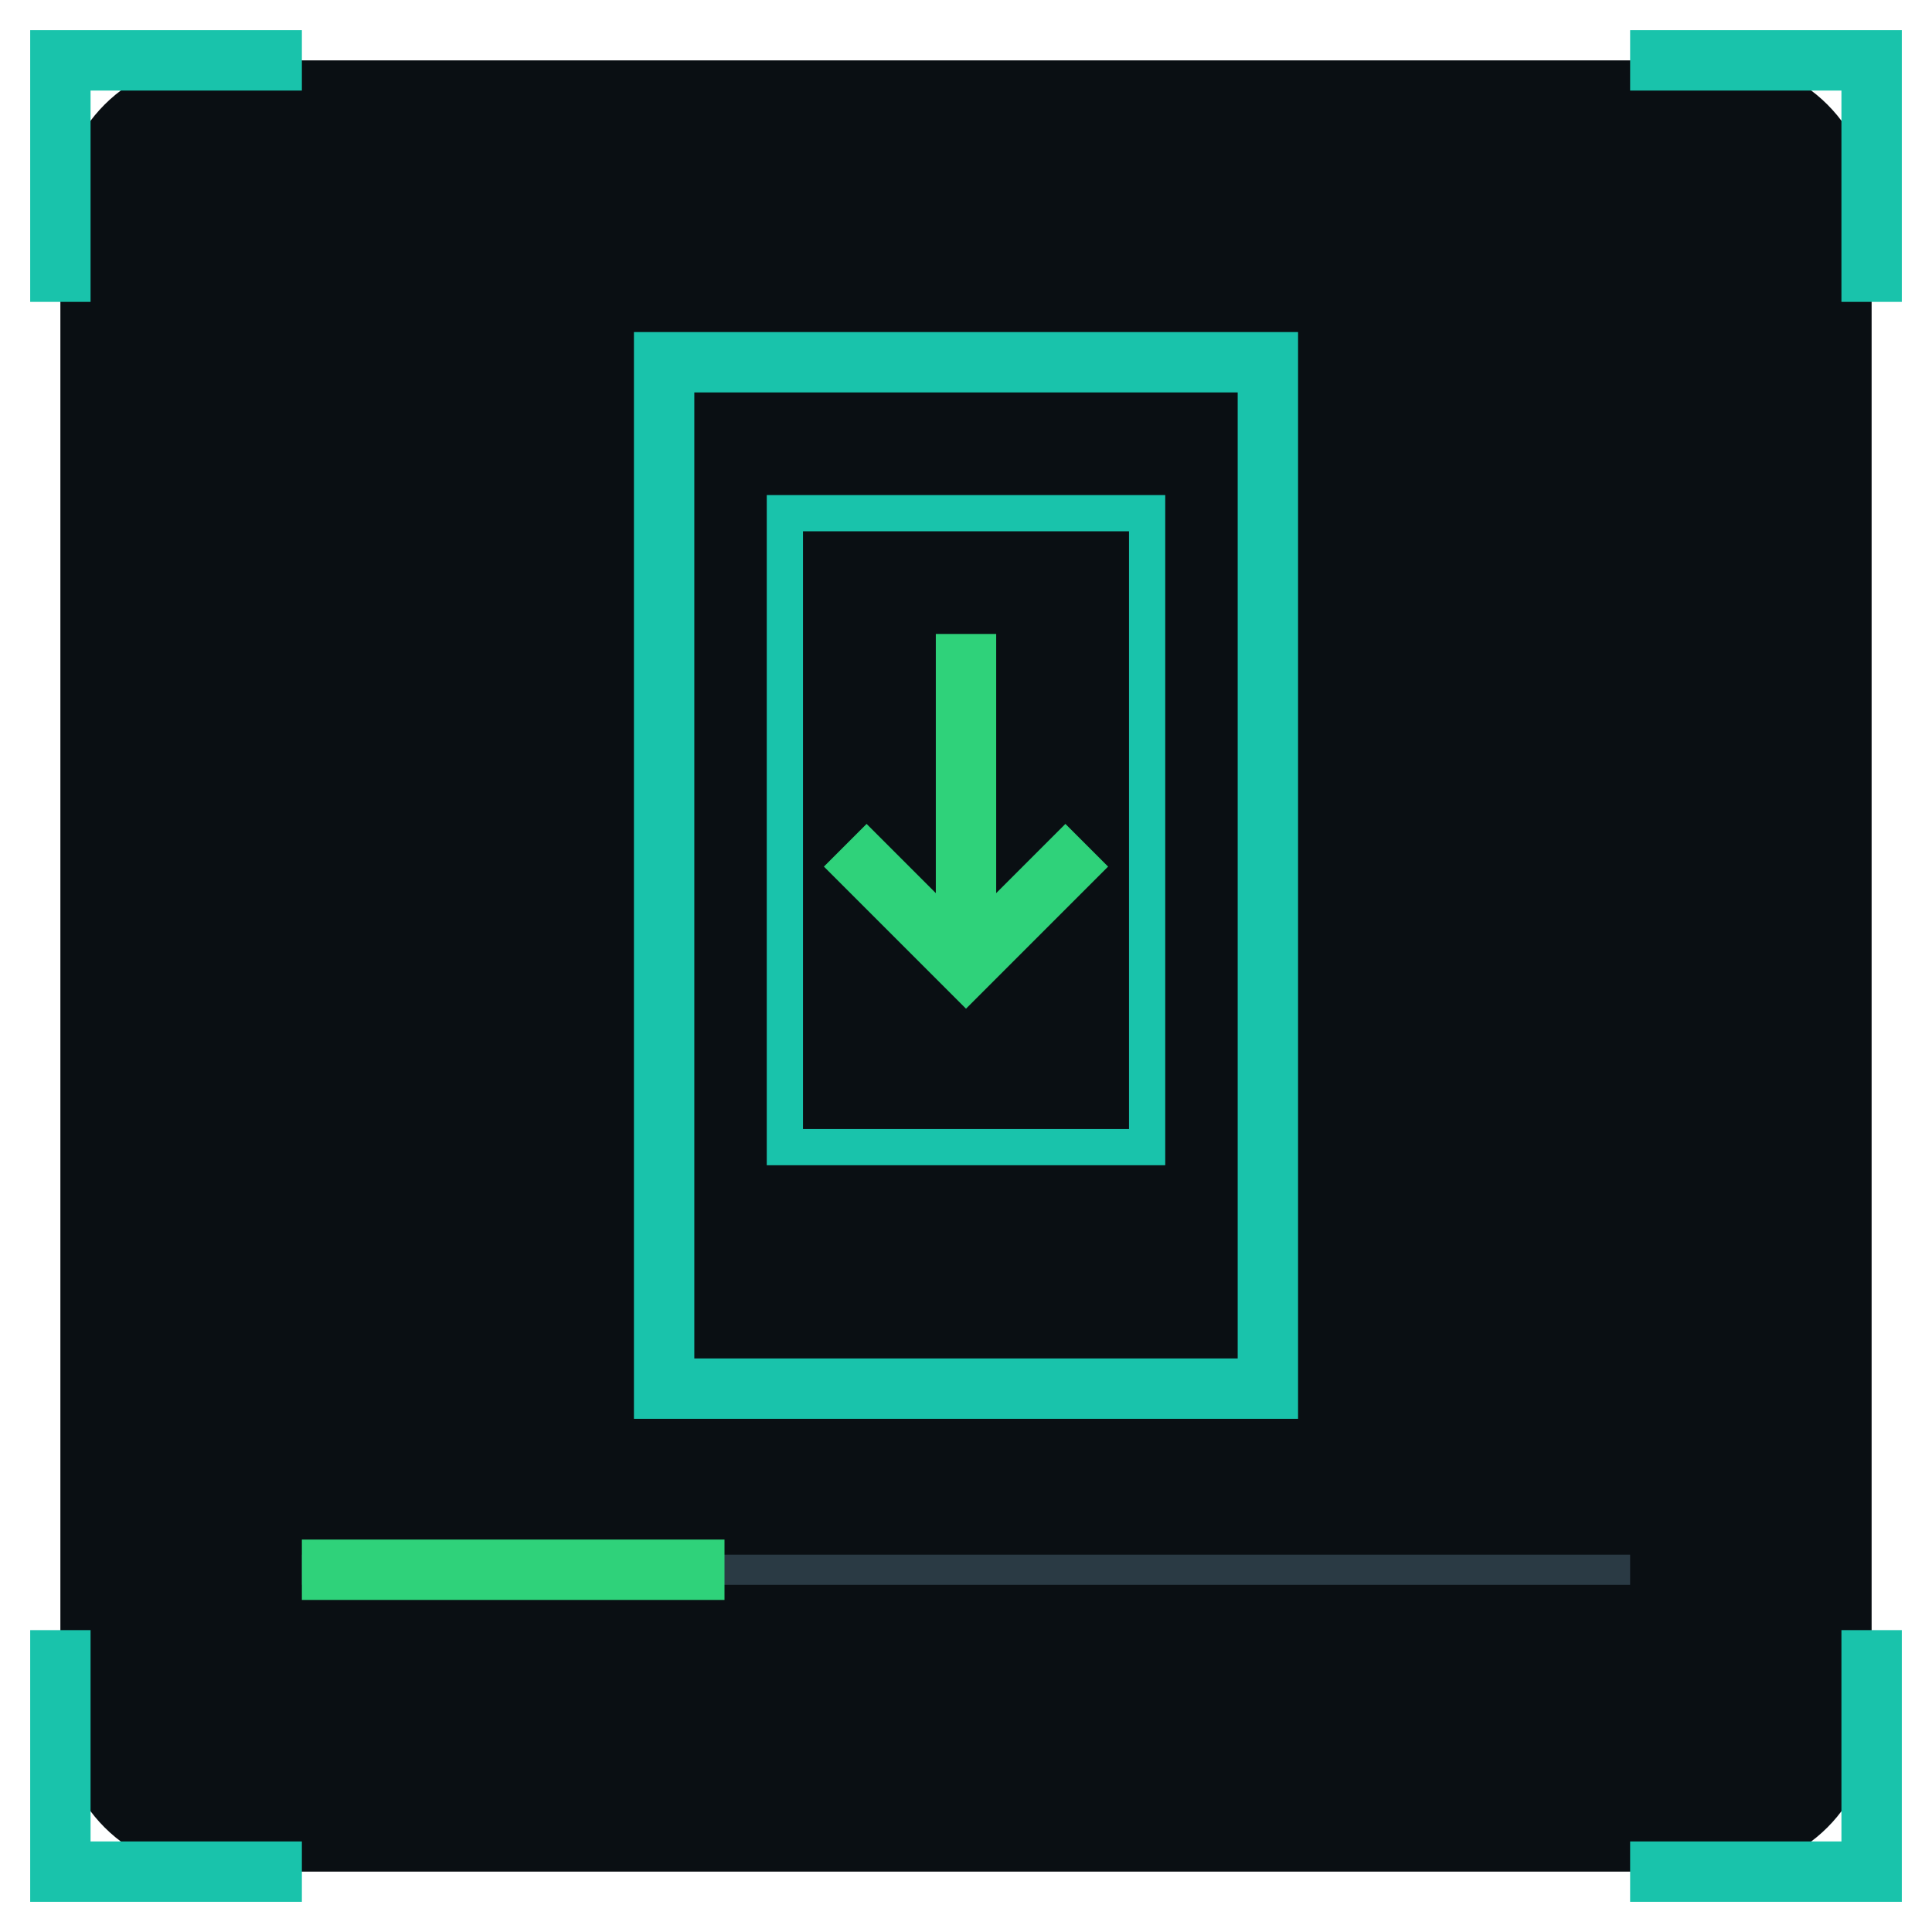
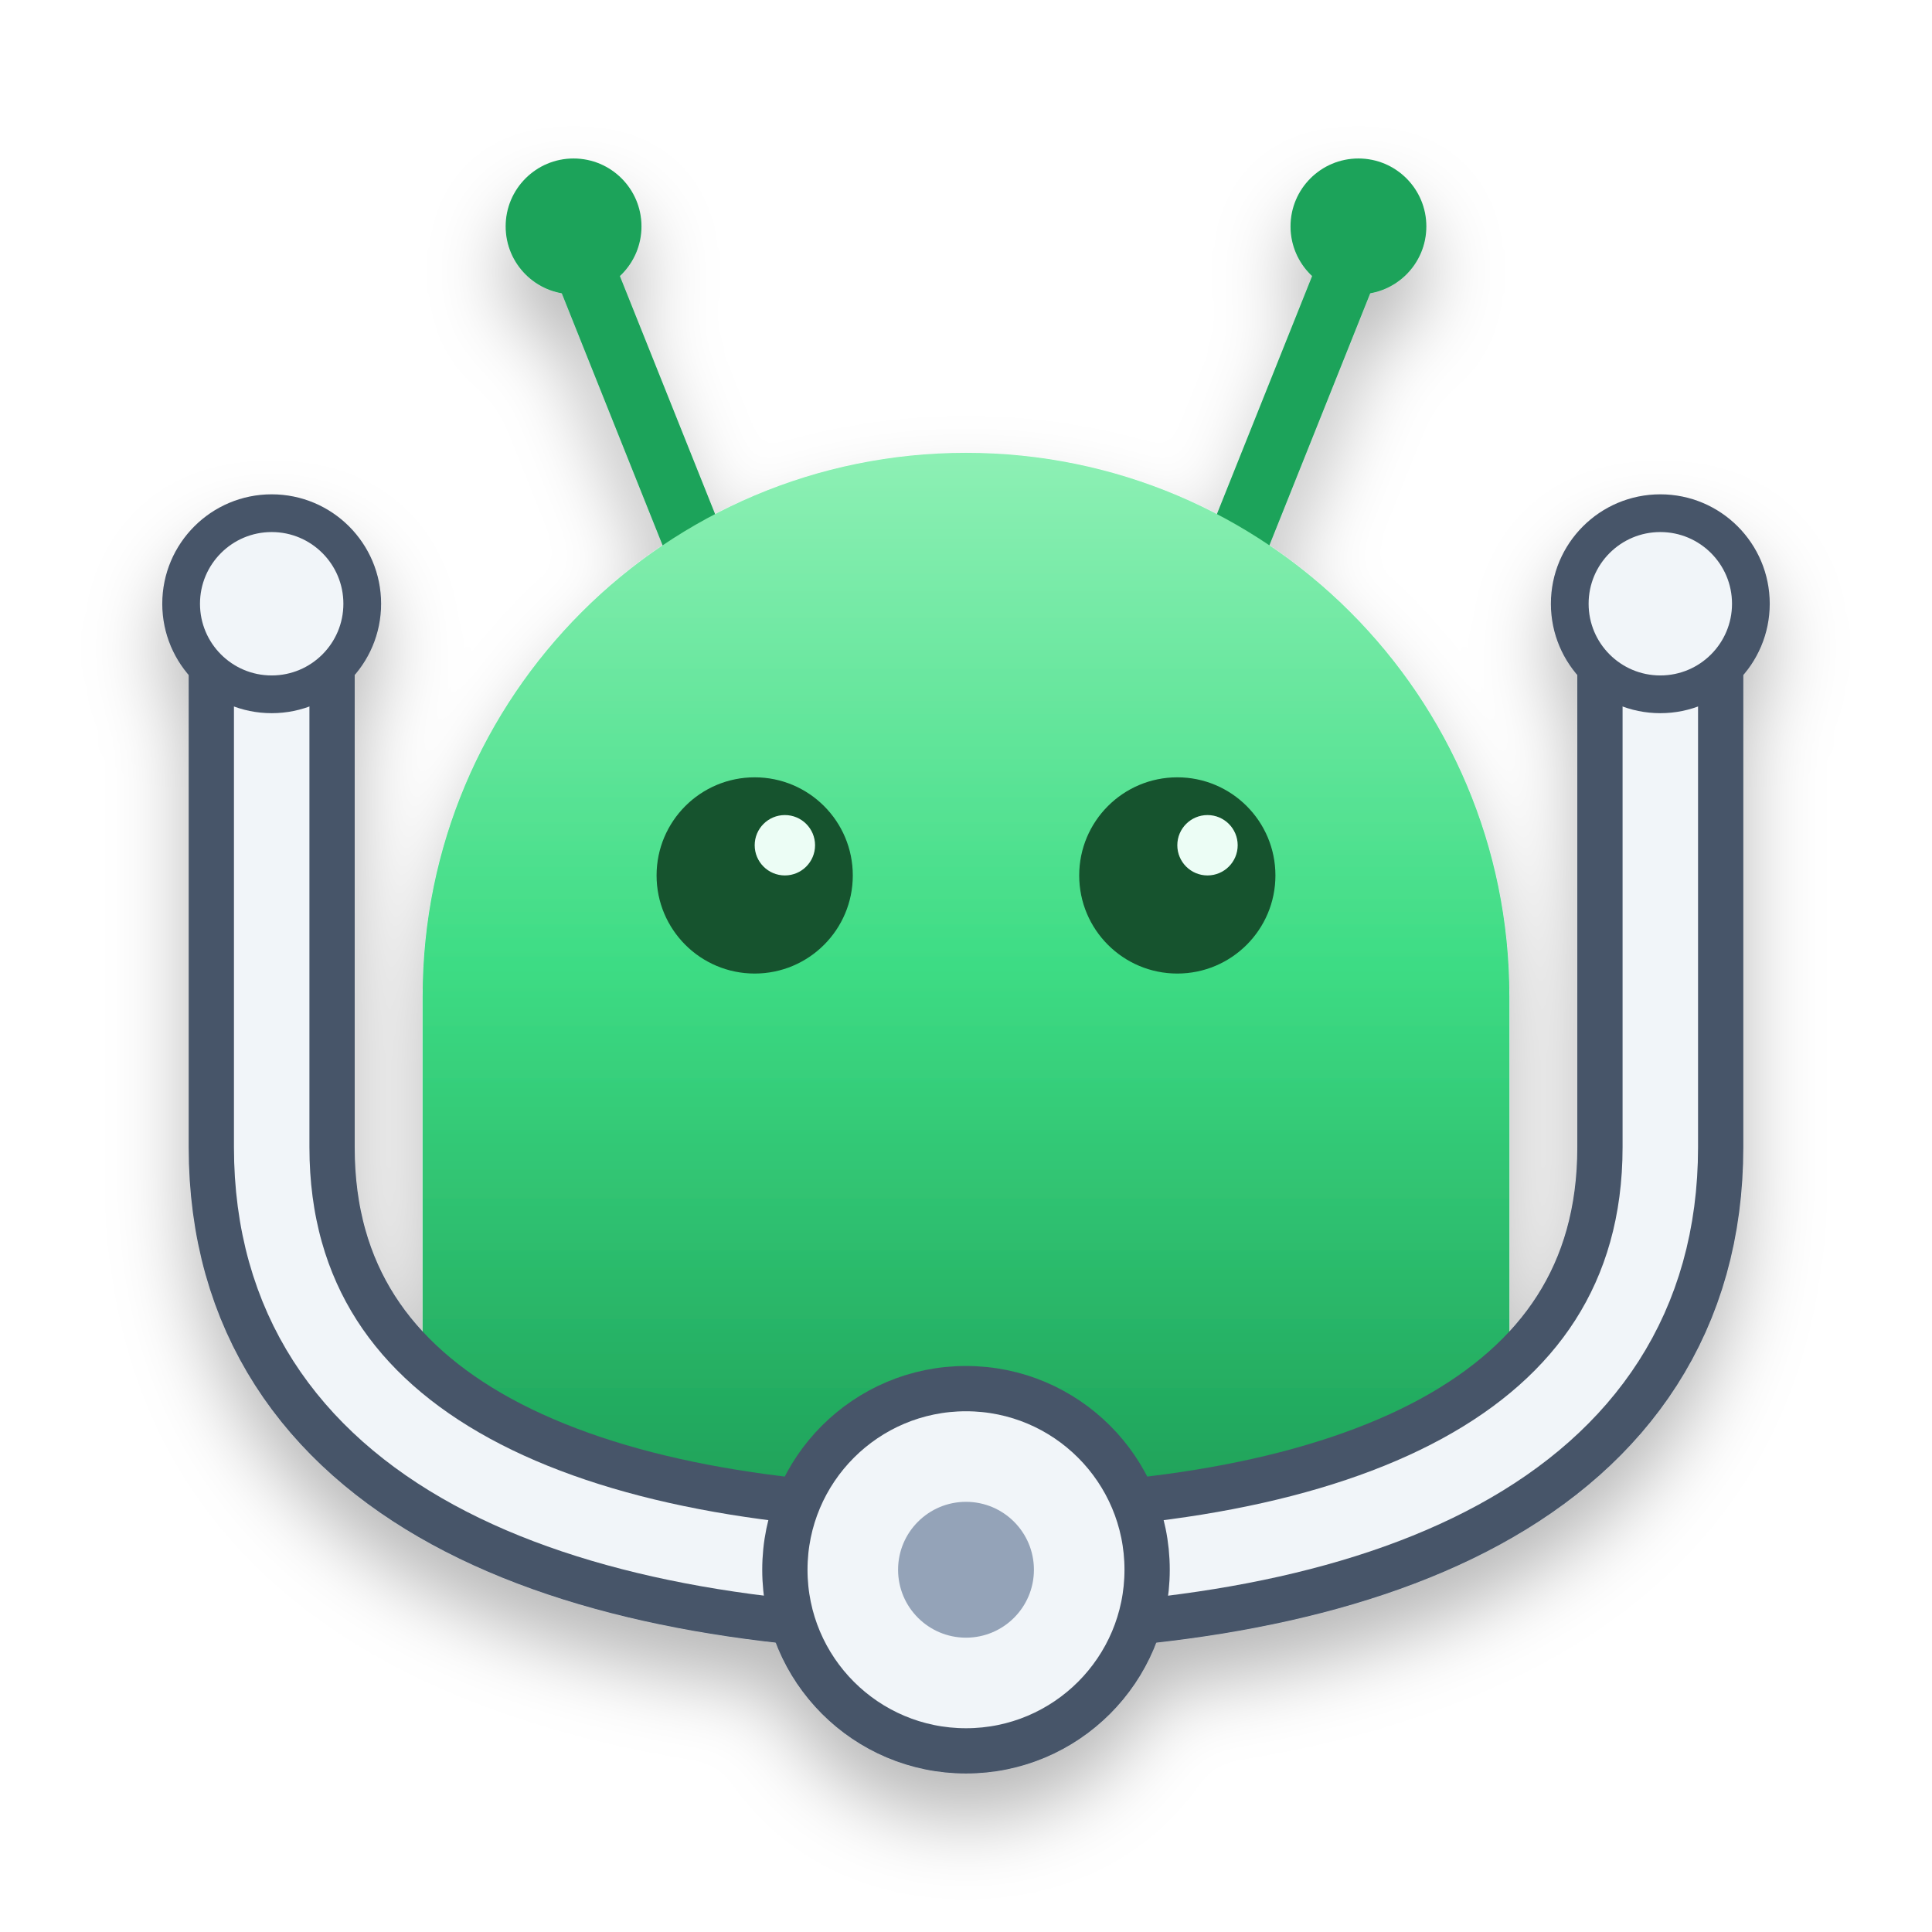
- <svg xmlns="http://www.w3.org/2000/svg" viewBox="0 0 64 64" width="64" height="64" role="img" aria-label="android-doctor">
-   <rect x="2" y="2" width="60" height="60" rx="5" fill="#0a0f13" />
-   <path d="M2 10 V2 H10 M54 2 H62 V10 M62 54 V62 H54 M10 62 H2 V54" stroke="#19c3ab" stroke-width="2" fill="none" />
-   <path d="M22 12 H42 V46 H22 Z" stroke="#19c3ab" stroke-width="2" stroke-linejoin="miter" stroke-linecap="square" fill="none" />
-   <path d="M26 17 H38 V38 H26 Z" stroke="#19c3ab" stroke-width="1.2" fill="none" />
-   <path d="M32 21 V32 M28 28 L32 32 L36 28" stroke="#2fd27a" stroke-width="2" fill="none" />
-   <path d="M10 52 H54" stroke="#2a3a44" stroke-width="1" />
-   <path d="M10 52 H24" stroke="#2fd27a" stroke-width="2" />
+ <svg xmlns="http://www.w3.org/2000/svg" viewBox="0 0 128 128" width="128" height="128">
+   <defs>
+     <linearGradient id="and-body" x1="0" y1="0" x2="0" y2="1">
+       <stop offset="0" stop-color="#8EF0B5" />
+       <stop offset="0.5" stop-color="#3DDC84" />
+       <stop offset="1" stop-color="#1FA35A" />
+     </linearGradient>
+     <filter id="and-shadow" x="-25%" y="-25%" width="150%" height="160%">
+       <feGaussianBlur in="SourceAlpha" stdDeviation="2.5" result="b" />
+       <feOffset in="b" dx="0" dy="3" result="o" />
+       <feComponentTransfer in="o" result="s">
+         <feFuncA type="linear" slope="0.28" />
+       </feComponentTransfer>
+       <feMerge>
+         <feMergeNode in="s" />
+         <feMergeNode in="SourceGraphic" />
+       </feMerge>
+     </filter>
+   </defs>
+   <g filter="url(#and-shadow)">
+     <path d="M46 36 L38 16 M82 36 L90 16" stroke="#1FA35A" stroke-width="4" stroke-linecap="round" fill="none" />
+     <circle cx="38" cy="15" r="4.5" fill="#1FA35A" />
+     <circle cx="90" cy="15" r="4.5" fill="#1FA35A" />
+     <path d="M28 66 A36 36 0 0 1 100 66 V90 Q100 98 92 98 H36 Q28 98 28 90 Z" fill="url(#and-body)" />
+     <circle cx="50" cy="58" r="6.5" fill="#14532D" />
+     <circle cx="78" cy="58" r="6.5" fill="#14532D" />
+     <circle cx="52" cy="56" r="2" fill="#ECFDF5" />
+     <circle cx="80" cy="56" r="2" fill="#ECFDF5" />
+     <g fill="none" stroke-linecap="round" stroke-linejoin="round">
+       <path d="M18 40 V76 C18 96 38 104 64 104 C90 104 110 96 110 76 V40" stroke="#475569" stroke-width="11" />
+       <path d="M18 40 V76 C18 96 38 104 64 104 C90 104 110 96 110 76 V40" stroke="#F1F5F9" stroke-width="5" />
+     </g>
+     <circle cx="18" cy="40" r="6" fill="#F1F5F9" stroke="#475569" stroke-width="2.5" />
+     <circle cx="110" cy="40" r="6" fill="#F1F5F9" stroke="#475569" stroke-width="2.5" />
+     <circle cx="64" cy="104" r="12" fill="#F1F5F9" stroke="#475569" stroke-width="3" />
+     <circle cx="64" cy="104" r="4.5" fill="#94A3B8" />
+   </g>
</svg>
